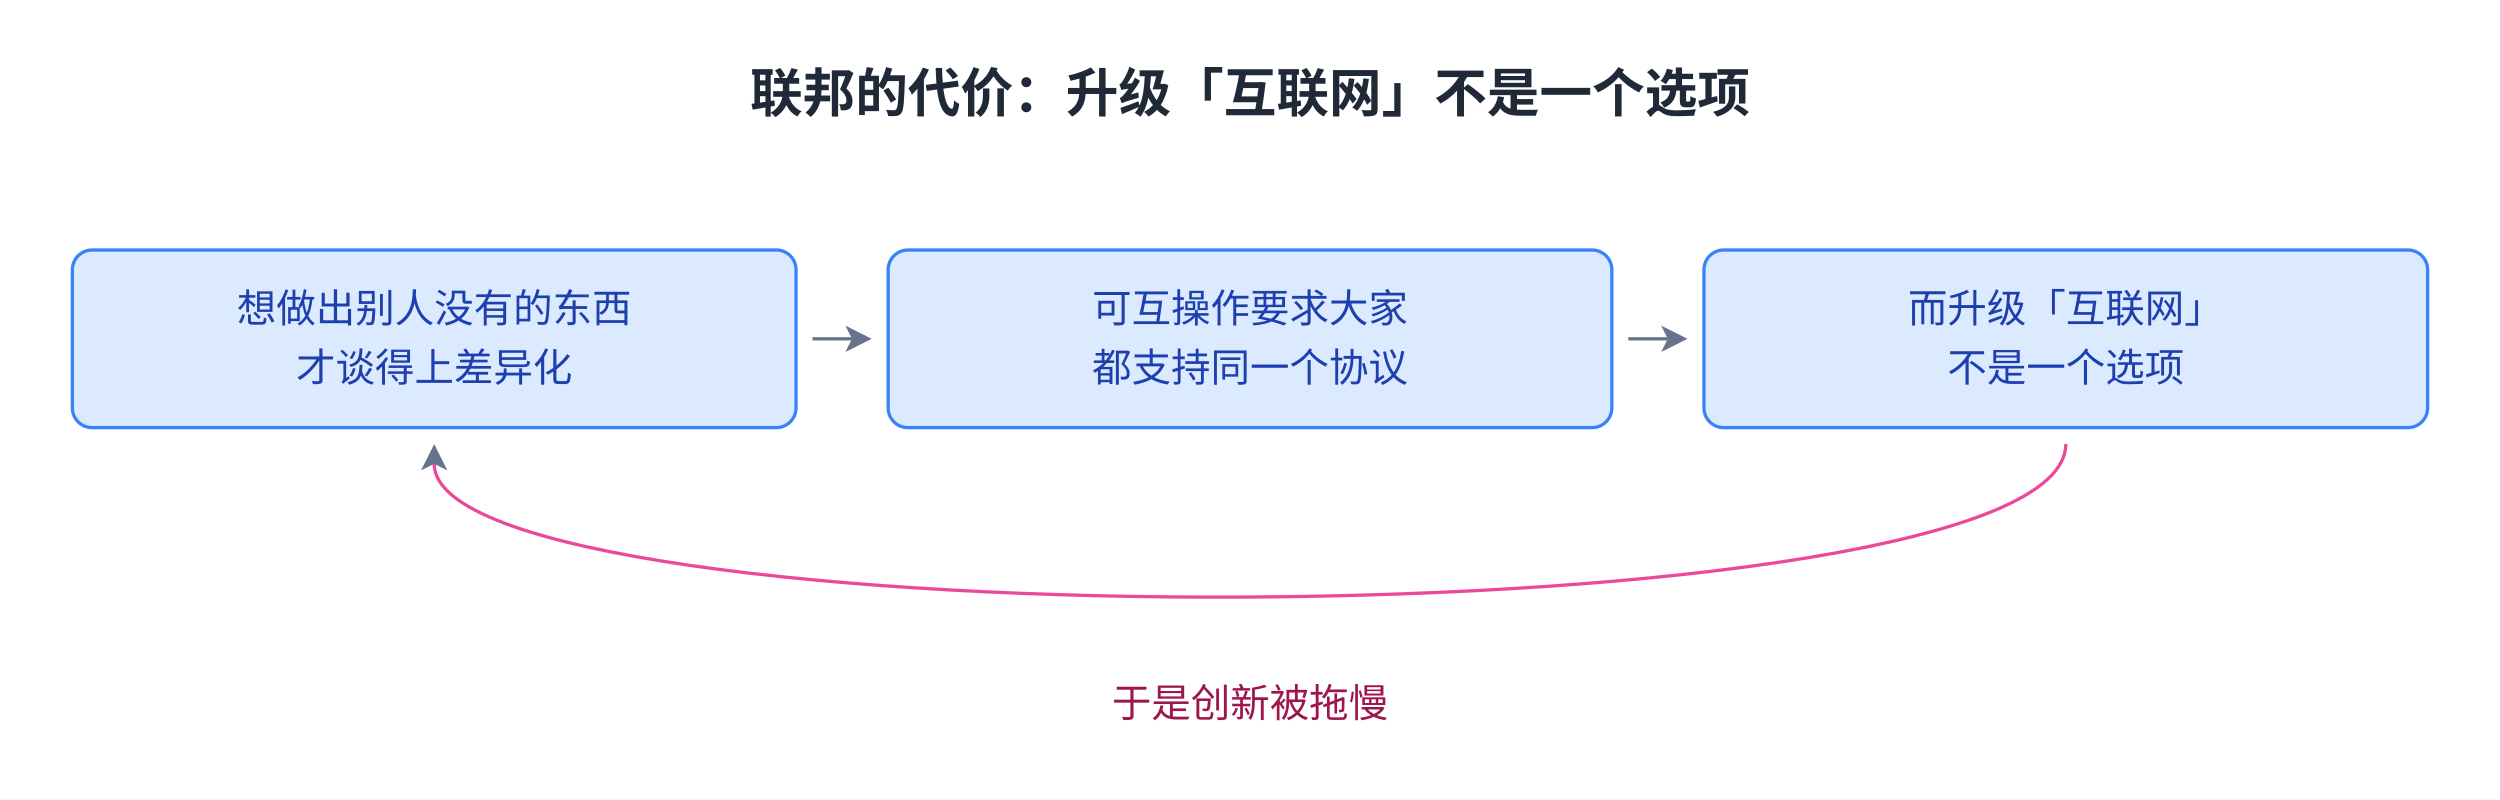
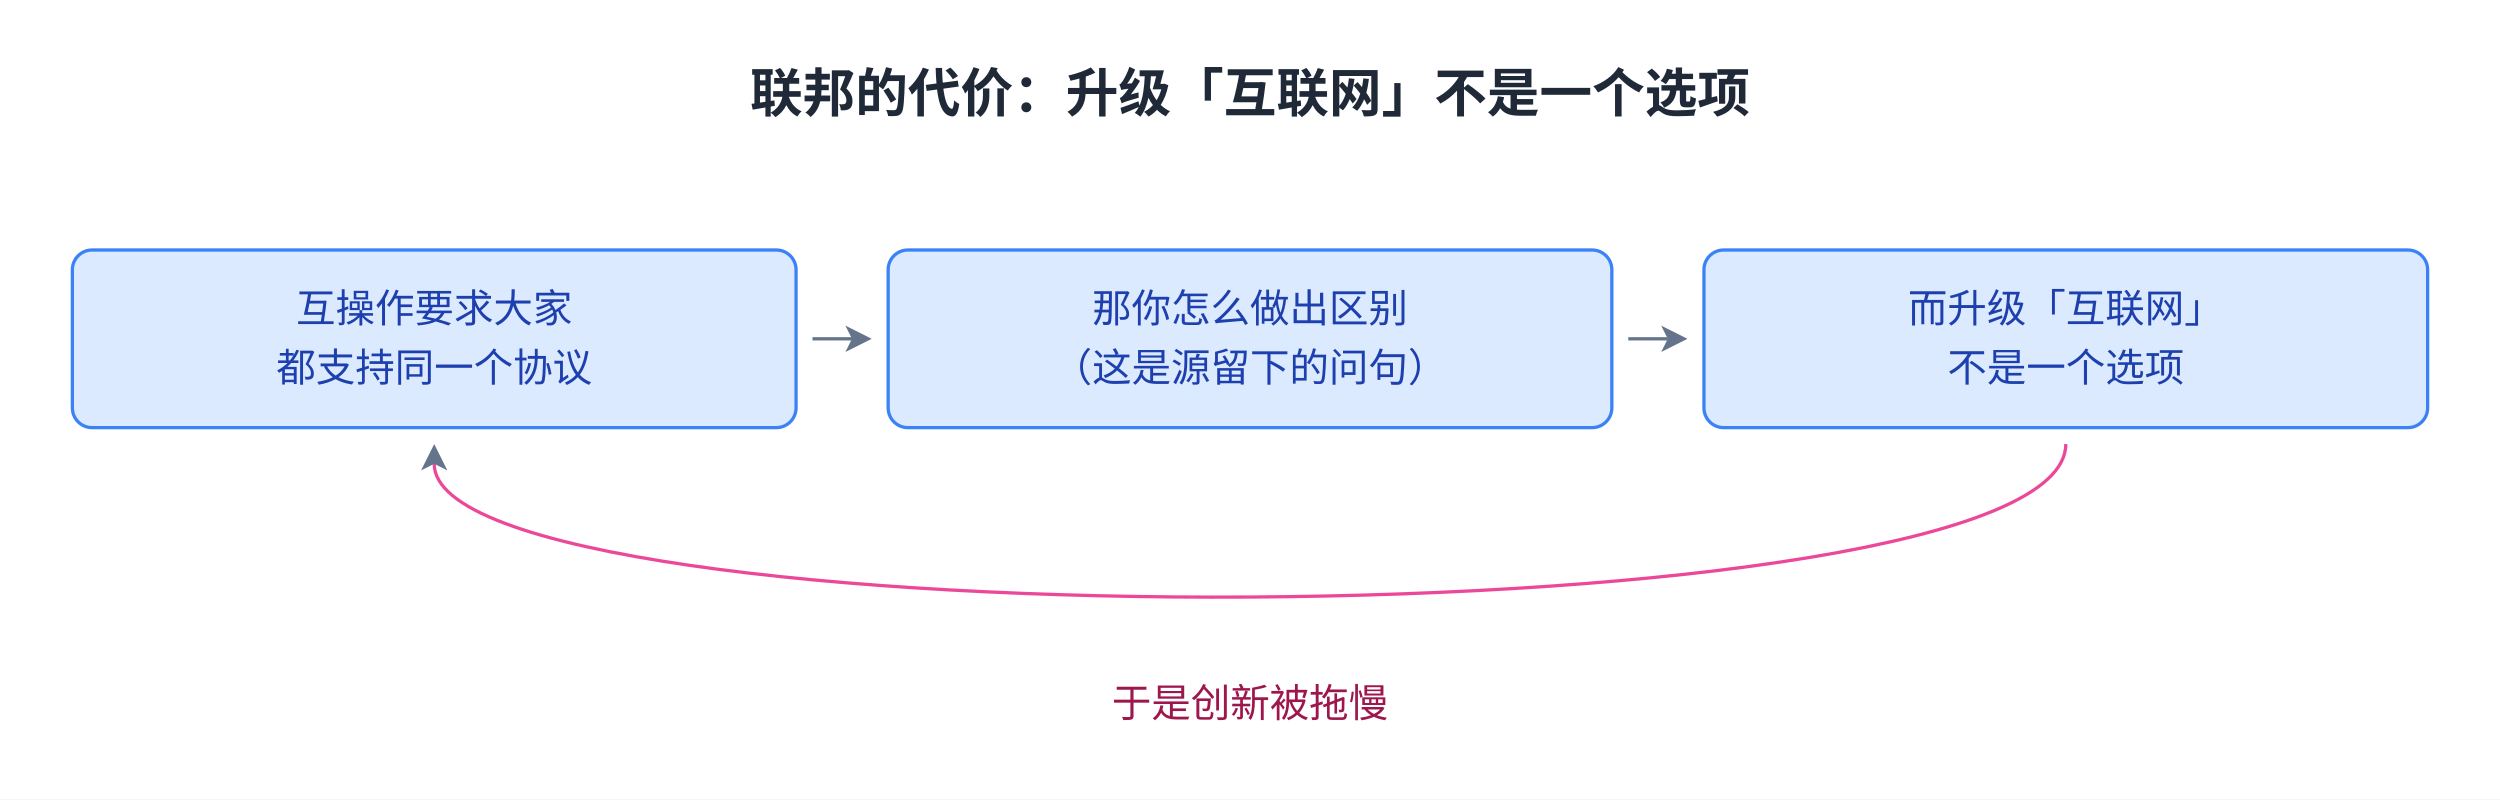
<svg xmlns="http://www.w3.org/2000/svg" viewBox="0 0 760 243" width="760" height="243" role="img" aria-labelledby="fig-intro-5-title fig-intro-5-desc">
  <defs>
    <style>
      text { font-family: 'PingFang SC', 'Microsoft YaHei', 'Noto Sans CJK SC', system-ui, sans-serif; }
    </style>
    <marker id="arrow" markerWidth="8" markerHeight="8" refX="2" refY="4" orient="auto" markerUnits="userSpaceOnUse">
      <path d="M0,0 L8,4 L0,8 L2,4 z" fill="#64748b" />
    </marker>
  </defs>
  <rect x="0" y="0" width="760" height="243" fill="#ffffff" />
  <text x="380" y="34" font-size="16" font-weight="600" fill="#1f2937" text-anchor="middle">联邦的代价：升级「互联网」不是一个选项</text>
  <rect x="22" y="76" width="220" height="54" rx="6" fill="#dbeafe" stroke="#3b82f6" />
-   <text x="132" y="98" font-size="12" fill="#1e40af" text-anchor="middle">想做出别人没有的东西</text>
-   <text x="132" y="116" font-size="12" fill="#1e40af" text-anchor="middle">才谈得上差异化</text>
+   <text x="132" y="98" font-size="12" fill="#1e40af" text-anchor="middle">互操作要求大家</text>
+   <text x="132" y="116" font-size="12" fill="#1e40af" text-anchor="middle">都支持同一个协议</text>
  <rect x="270" y="76" width="220" height="54" rx="6" fill="#dbeafe" stroke="#3b82f6" />
-   <text x="380" y="98" font-size="12" fill="#1e40af" text-anchor="middle">可互操作要求大家</text>
-   <text x="380" y="116" font-size="12" fill="#1e40af" text-anchor="middle">都支持同一个协议</text>
+   <text x="380" y="98" font-size="12" fill="#1e40af" text-anchor="middle">那你怎么做出区别</text>
+   <text x="380" y="116" font-size="12" fill="#1e40af" text-anchor="middle">（这是源留下的问句）</text>
  <rect x="518" y="76" width="220" height="54" rx="6" fill="#dbeafe" stroke="#3b82f6" />
  <text x="628" y="98" font-size="12" fill="#1e40af" text-anchor="middle">而升级「互联网」</text>
  <text x="628" y="116" font-size="12" fill="#1e40af" text-anchor="middle">不是一个选项</text>
  <path d="M247,103 L 259,103" fill="none" stroke="#64748b" marker-end="url(#arrow)" />
  <path d="M495,103 L 507,103" fill="none" stroke="#64748b" marker-end="url(#arrow)" />
  <path d="M628,135 C 628,196 132,196 132,141" fill="none" stroke="#ec4899" marker-end="url(#arrow)" />
  <text x="380" y="218" font-size="12" fill="#9d174d" text-anchor="middle">于是创新被拖慢</text>
</svg>
